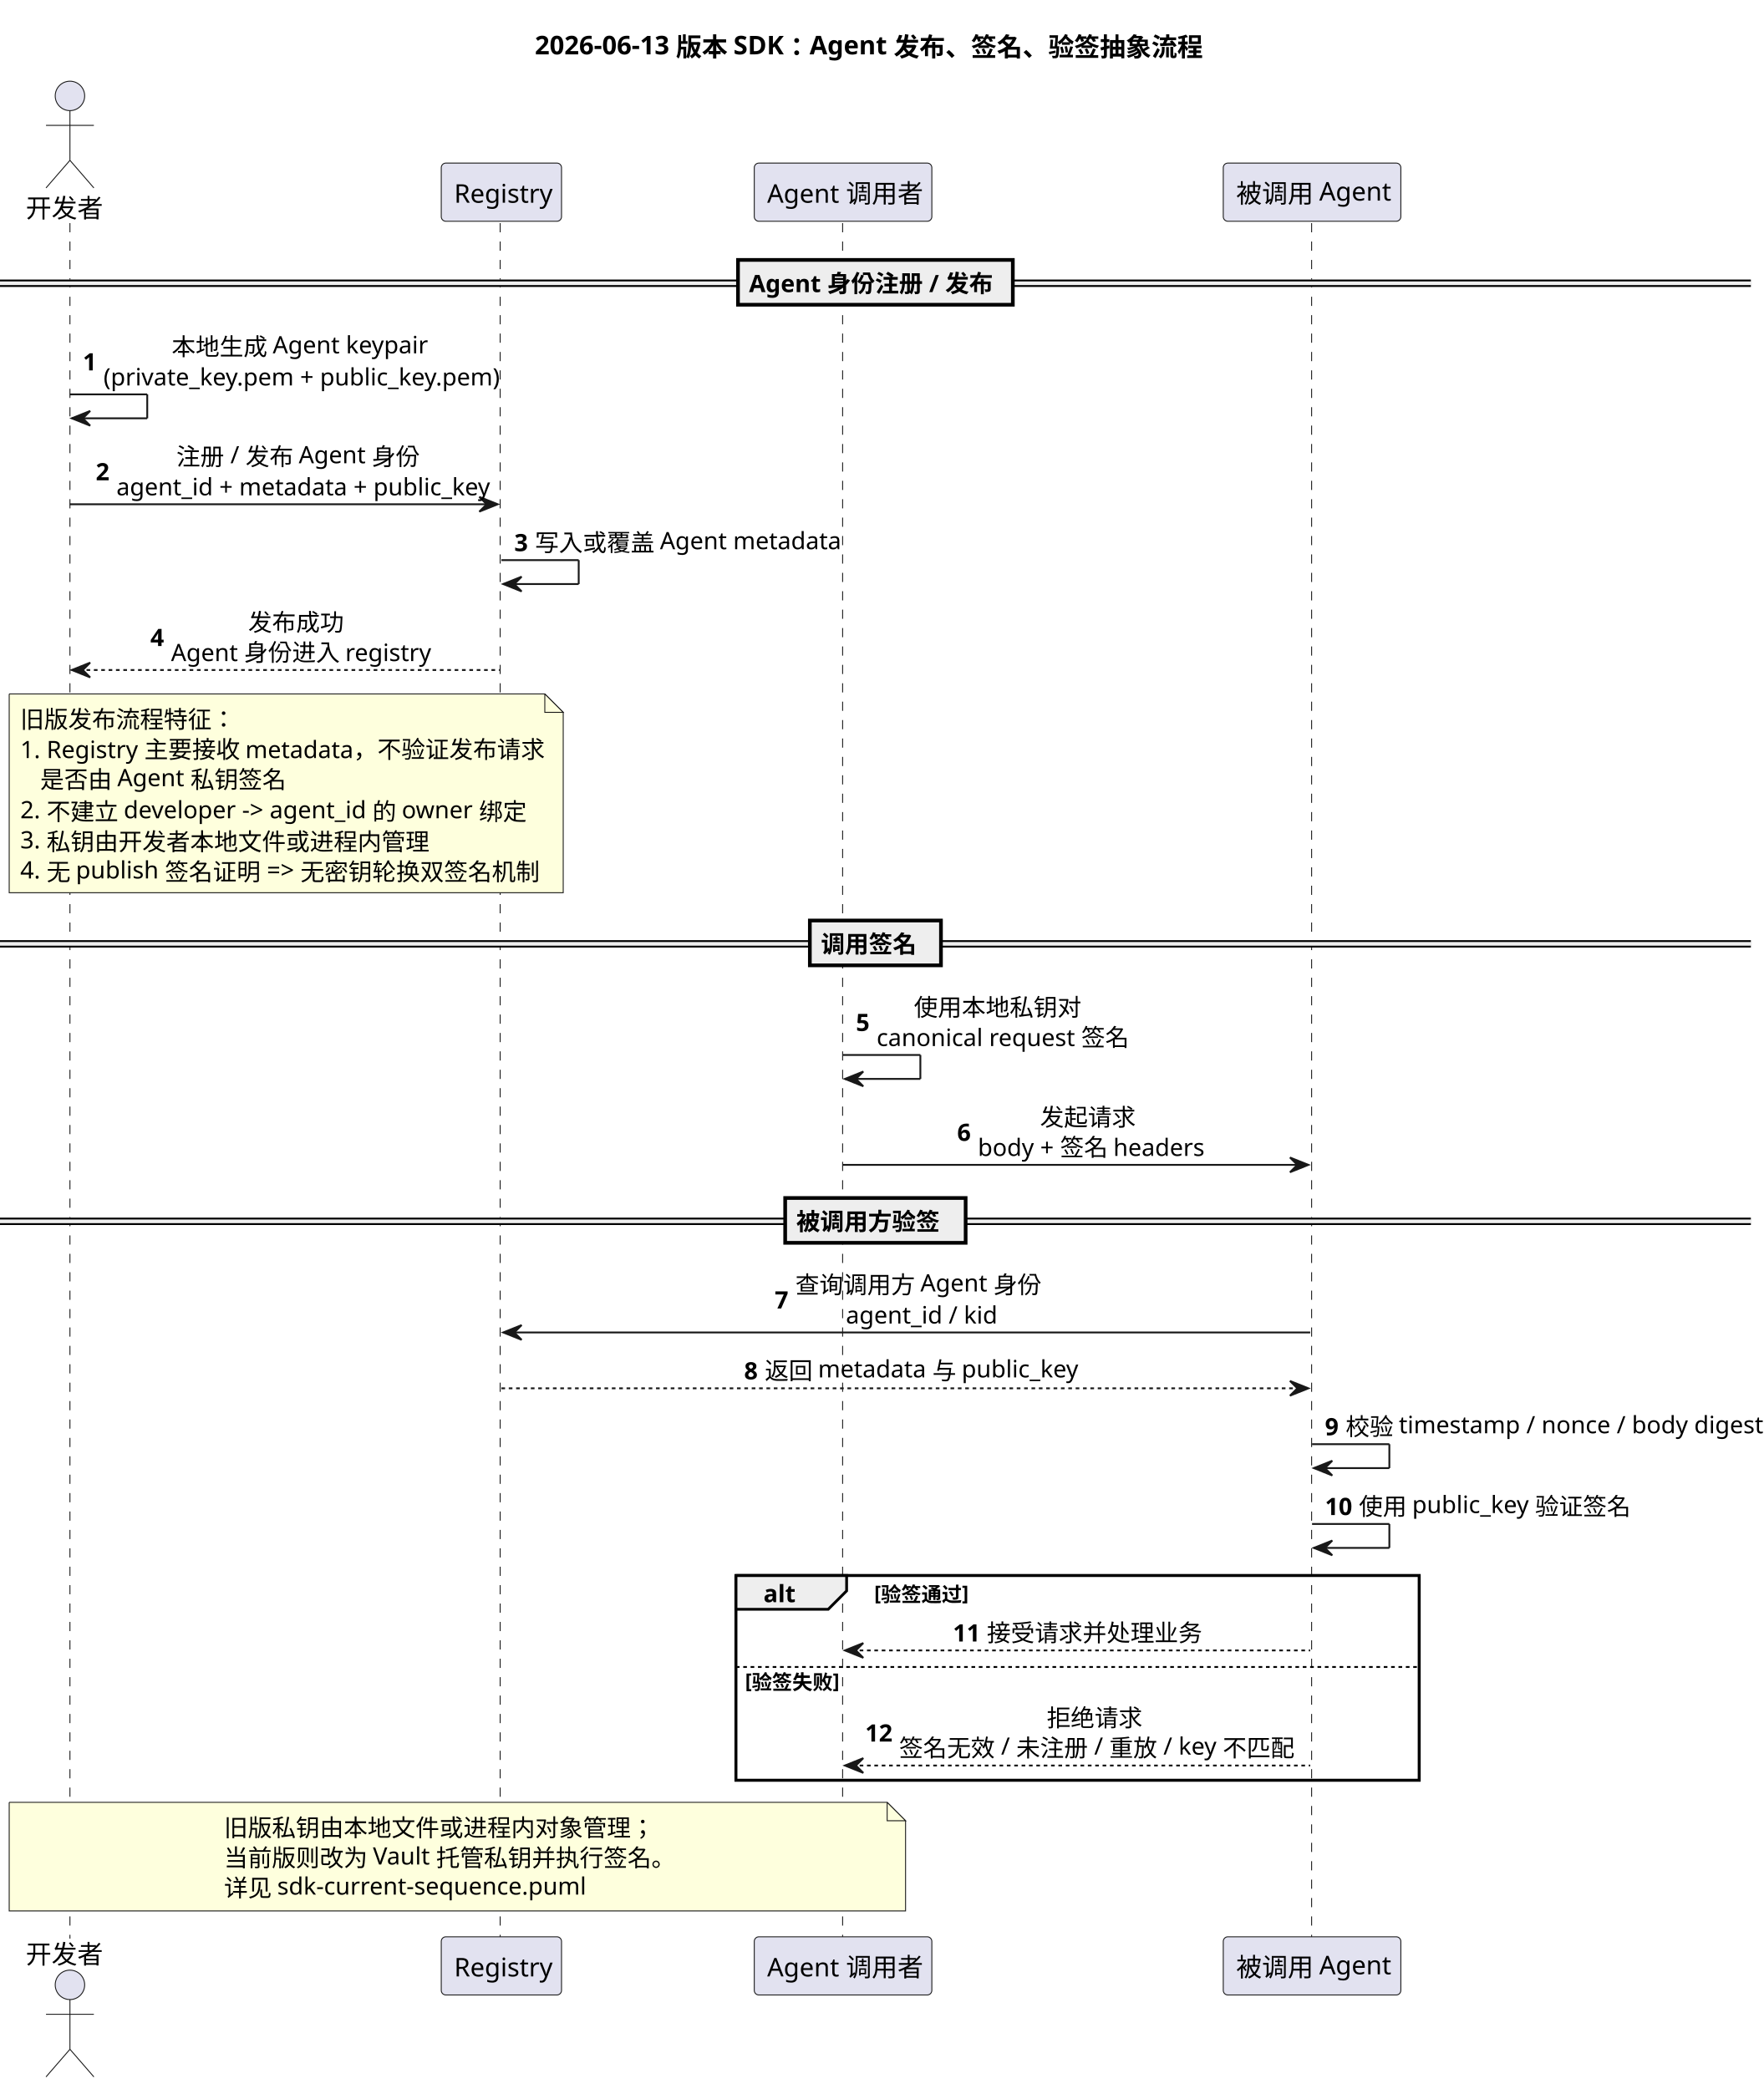
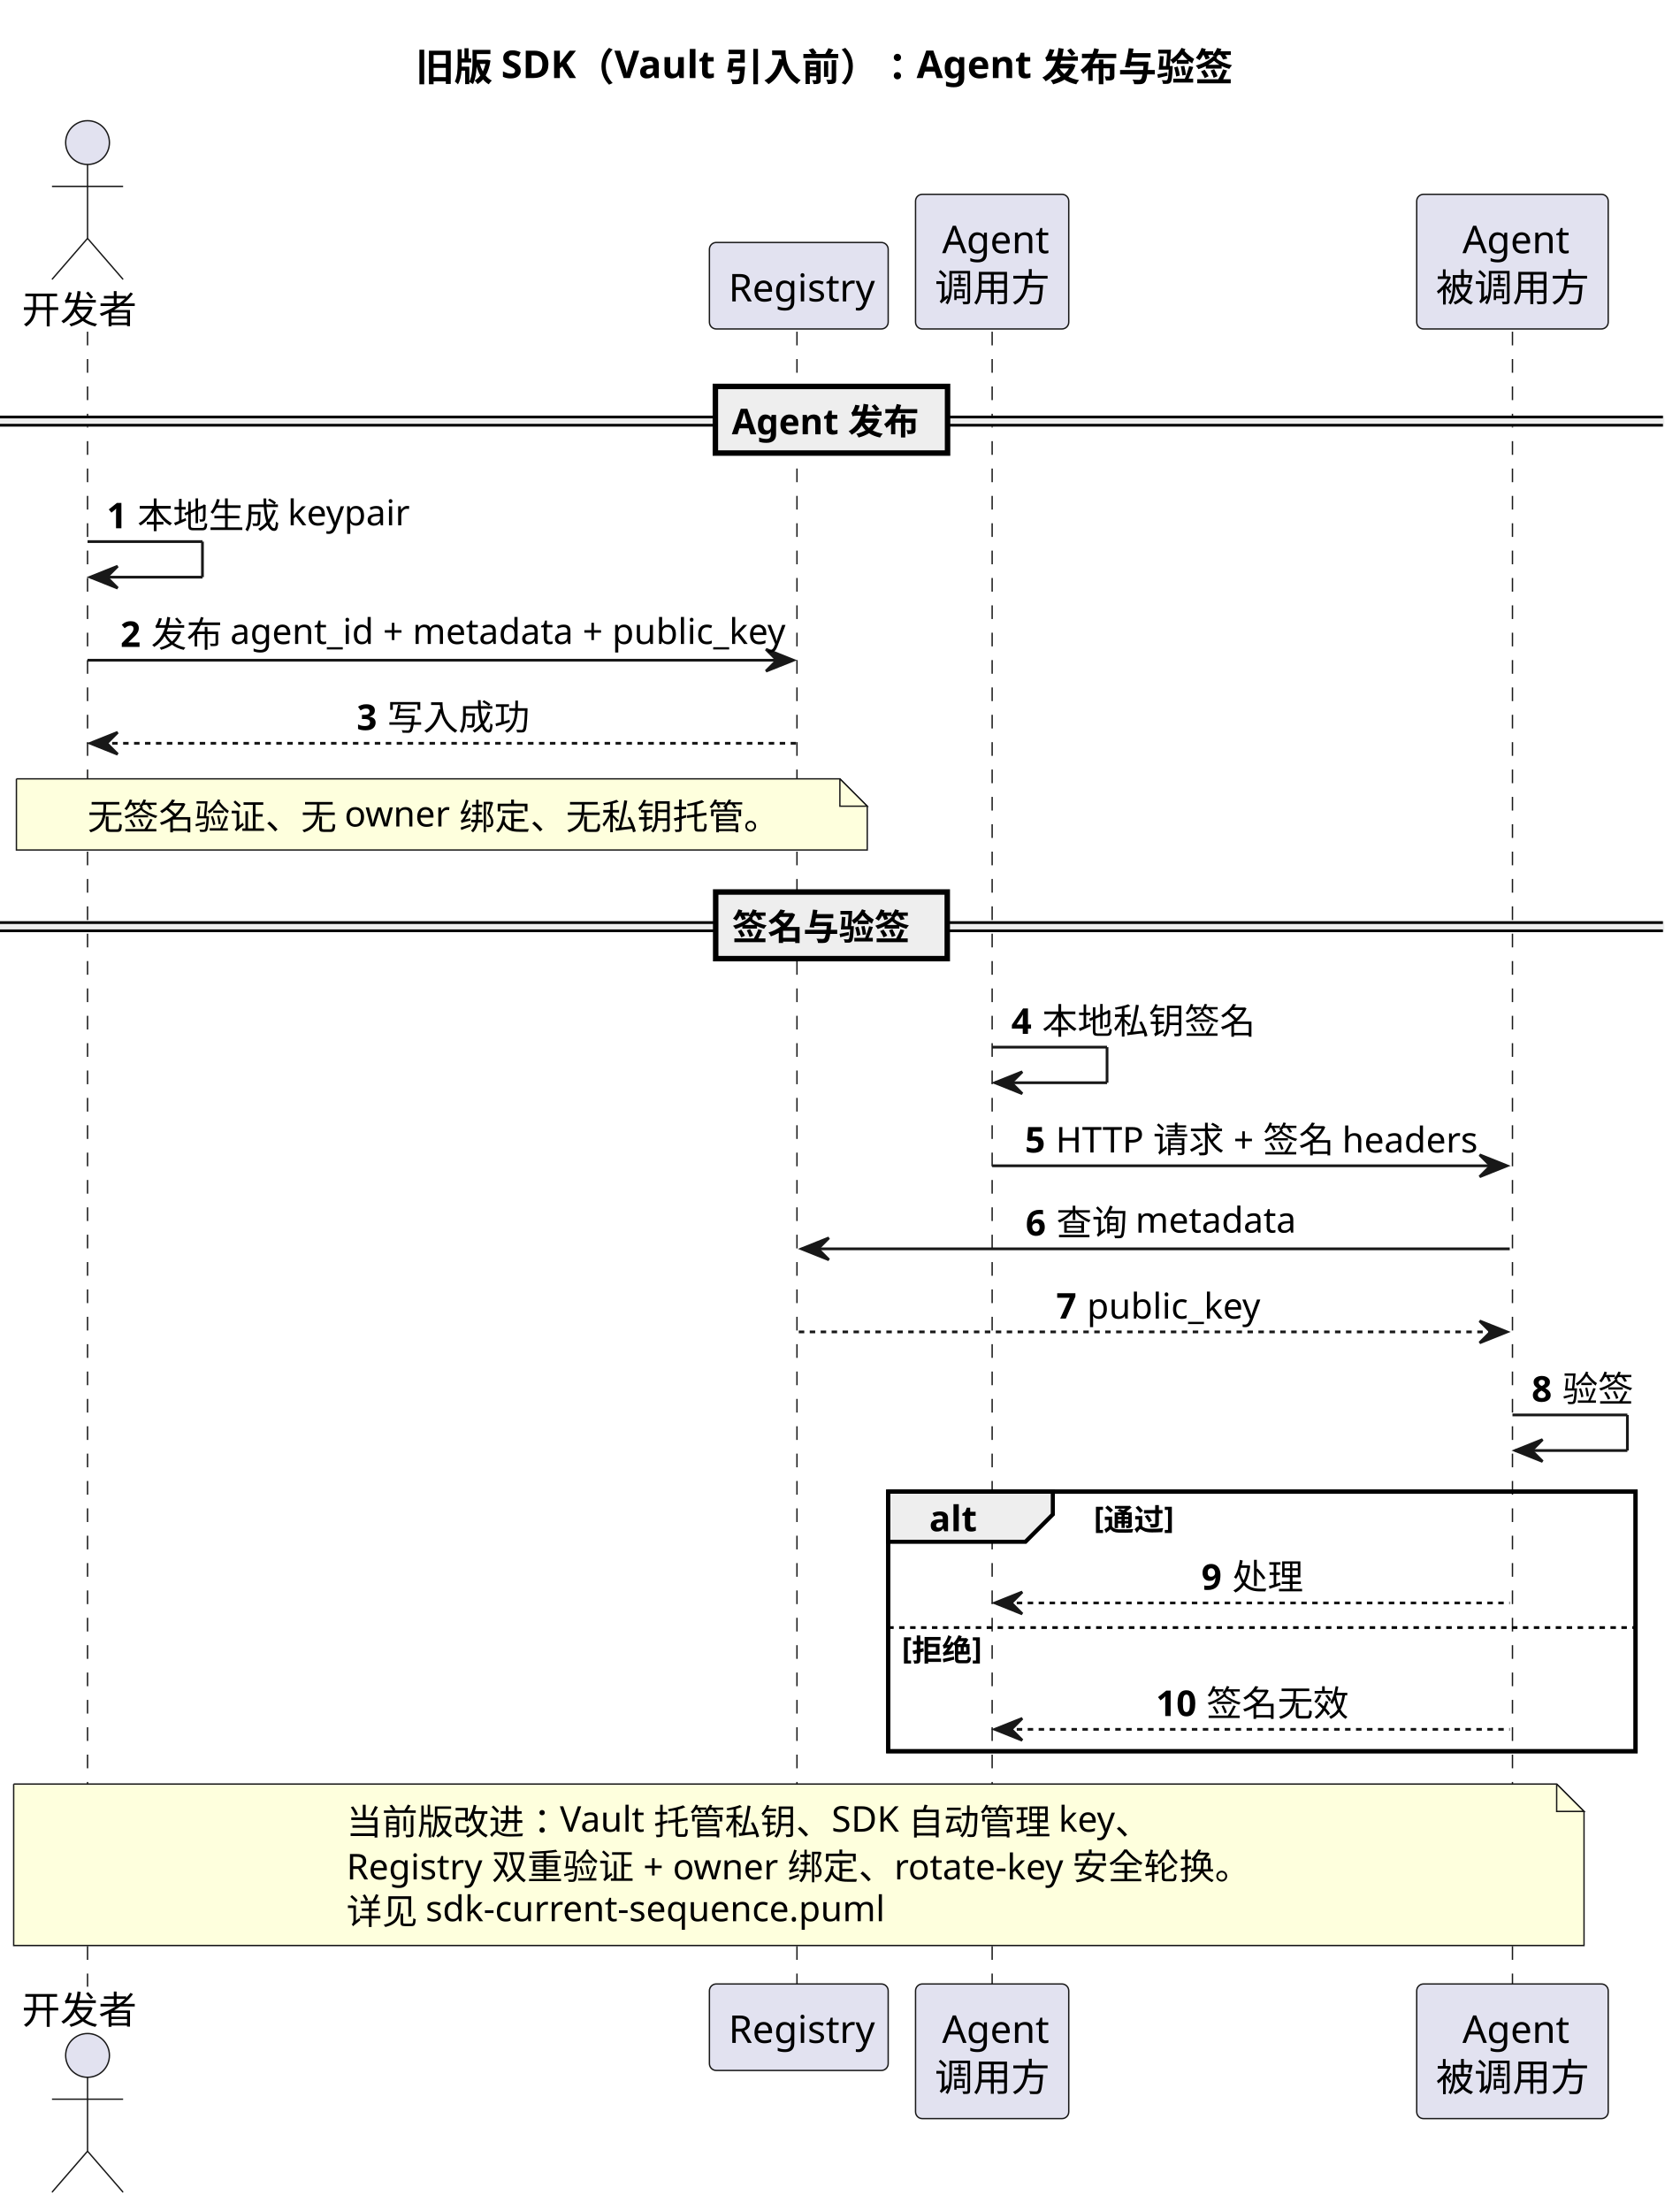
- <svg xmlns="http://www.w3.org/2000/svg" contentStyleType="text/css" data-diagram-type="SEQUENCE" height="1135px" preserveAspectRatio="none" style="width:958px;height:1135px;background:#FFFFFF;" version="1.1" viewBox="0 0 958 1135" width="958px" zoomAndPan="magnify">
+ <svg xmlns="http://www.w3.org/2000/svg" contentStyleType="text/css" data-diagram-type="SEQUENCE" height="808px" preserveAspectRatio="none" style="width:614px;height:808px;background:#FFFFFF;" version="1.1" viewBox="0 0 614 808" width="614px" zoomAndPan="magnify">
  <defs />
  <g>
-     <text fill="#000000" font-family="sans-serif" font-size="14" font-weight="bold" lengthAdjust="spacing" textLength="369.065" x="290.583" y="29.533">2026-06-13 版本 SDK：Agent 发布、签名、验签抽象流程</text>
-     <rect fill="none" height="111.242" style="stroke:#000000;stroke-width:1.5;" width="371.284" x="399.802" y="856.008" />
+     <text fill="#000000" font-family="sans-serif" font-size="14" font-weight="bold" lengthAdjust="spacing" textLength="302.805" x="152.019" y="29.533">旧版 SDK（Vault 引入前）：Agent 发布与验签</text>
+     <rect fill="none" height="94.891" style="stroke:#000000;stroke-width:1.5;" width="273.189" x="324.654" y="545.086" />
    <g>
-       <rect fill="#000000" fill-opacity="0" height="932.086" width="8" x="34" y="121.219" />
-       <line style="stroke:#181818;stroke-width:0.5;stroke-dasharray:5,5;" x1="38" x2="38" y1="121.219" y2="1053.305" />
+       <rect fill="#000000" fill-opacity="0" height="604.812" width="8" x="28" y="121.219" />
+       <line style="stroke:#181818;stroke-width:0.5;stroke-dasharray:5,5;" x1="32" x2="32" y1="121.219" y2="726.031" />
    </g>
    <g>
-       <rect fill="#000000" fill-opacity="0" height="932.086" width="8" x="268.411" y="121.219" />
-       <line style="stroke:#181818;stroke-width:0.5;stroke-dasharray:5,5;" x1="271.738" x2="271.738" y1="121.219" y2="1053.305" />
+       <rect fill="#000000" fill-opacity="0" height="604.812" width="8" x="287.981" y="121.219" />
+       <line style="stroke:#181818;stroke-width:0.5;stroke-dasharray:5,5;" x1="291.309" x2="291.309" y1="121.219" y2="726.031" />
    </g>
    <g>
-       <rect fill="#000000" fill-opacity="0" height="932.086" width="8" x="454.04" y="121.219" />
-       <line style="stroke:#181818;stroke-width:0.5;stroke-dasharray:5,5;" x1="457.802" x2="457.802" y1="121.219" y2="1053.305" />
+       <rect fill="#000000" fill-opacity="0" height="604.812" width="8" x="358.654" y="121.219" />
+       <line style="stroke:#181818;stroke-width:0.5;stroke-dasharray:5,5;" x1="362.654" x2="362.654" y1="121.219" y2="726.031" />
    </g>
    <g>
-       <rect fill="#000000" fill-opacity="0" height="932.086" width="8" x="708.848" y="121.219" />
-       <line style="stroke:#181818;stroke-width:0.5;stroke-dasharray:5,5;" x1="712.61" x2="712.61" y1="121.219" y2="1053.305" />
+       <rect fill="#000000" fill-opacity="0" height="604.812" width="8" x="548.843" y="121.219" />
+       <line style="stroke:#181818;stroke-width:0.5;stroke-dasharray:5,5;" x1="552.843" x2="552.843" y1="121.219" y2="726.031" />
    </g>
    <g class="participant participant-head" data-participant="Dev">
-       <text fill="#000000" font-family="sans-serif" font-size="14" lengthAdjust="spacing" textLength="42" x="14" y="118.143">开发者</text>
-       <ellipse cx="38" cy="52.109" fill="#E2E2F0" rx="8" ry="8" style="stroke:#181818;stroke-width:0.5;" />
-       <path d="M38,60.109 L38,87.109 M25,68.109 L51,68.109 M38,87.109 L25,102.109 M38,87.109 L51,102.109" fill="none" style="stroke:#181818;stroke-width:0.5;" />
+       <text fill="#000000" font-family="sans-serif" font-size="14" lengthAdjust="spacing" textLength="42" x="8" y="118.143">开发者</text>
+       <ellipse cx="32" cy="52.109" fill="#E2E2F0" rx="8" ry="8" style="stroke:#181818;stroke-width:0.5;" />
+       <path d="M32,60.109 L32,87.109 M19,68.109 L45,68.109 M32,87.109 L19,102.109 M32,87.109 L45,102.109" fill="none" style="stroke:#181818;stroke-width:0.5;" />
    </g>
    <g class="participant participant-tail" data-participant="Dev">
-       <text fill="#000000" font-family="sans-serif" font-size="14" lengthAdjust="spacing" textLength="42" x="14" y="1066.838">开发者</text>
-       <ellipse cx="38" cy="1078.414" fill="#E2E2F0" rx="8" ry="8" style="stroke:#181818;stroke-width:0.5;" />
-       <path d="M38,1086.414 L38,1113.414 M25,1094.414 L51,1094.414 M38,1113.414 L25,1128.414 M38,1113.414 L51,1128.414" fill="none" style="stroke:#181818;stroke-width:0.5;" />
+       <text fill="#000000" font-family="sans-serif" font-size="14" lengthAdjust="spacing" textLength="42" x="8" y="739.564">开发者</text>
+       <ellipse cx="32" cy="751.141" fill="#E2E2F0" rx="8" ry="8" style="stroke:#181818;stroke-width:0.5;" />
+       <path d="M32,759.141 L32,786.141 M19,767.141 L45,767.141 M32,786.141 L19,801.141 M32,786.141 L45,801.141" fill="none" style="stroke:#181818;stroke-width:0.5;" />
    </g>
    <g class="participant participant-head" data-participant="Registry">
-       <rect fill="#E2E2F0" height="31.609" rx="2.5" ry="2.5" style="stroke:#181818;stroke-width:0.5;" width="65.345" x="239.738" y="88.609" />
-       <text fill="#000000" font-family="sans-serif" font-size="14" lengthAdjust="spacing" textLength="51.345" x="246.738" y="110.143">Registry</text>
+       <rect fill="#E2E2F0" height="31.609" rx="2.5" ry="2.5" style="stroke:#181818;stroke-width:0.5;" width="65.345" x="259.309" y="88.609" />
+       <text fill="#000000" font-family="sans-serif" font-size="14" lengthAdjust="spacing" textLength="51.345" x="266.309" y="110.143">Registry</text>
    </g>
    <g class="participant participant-tail" data-participant="Registry">
-       <rect fill="#E2E2F0" height="31.609" rx="2.5" ry="2.5" style="stroke:#181818;stroke-width:0.5;" width="65.345" x="239.738" y="1052.305" />
-       <text fill="#000000" font-family="sans-serif" font-size="14" lengthAdjust="spacing" textLength="51.345" x="246.738" y="1073.838">Registry</text>
+       <rect fill="#E2E2F0" height="31.609" rx="2.5" ry="2.5" style="stroke:#181818;stroke-width:0.5;" width="65.345" x="259.309" y="725.031" />
+       <text fill="#000000" font-family="sans-serif" font-size="14" lengthAdjust="spacing" textLength="51.345" x="266.309" y="746.564">Registry</text>
    </g>
    <g class="participant participant-head" data-participant="Caller">
-       <rect fill="#E2E2F0" height="31.609" rx="2.5" ry="2.5" style="stroke:#181818;stroke-width:0.5;" width="96.476" x="409.802" y="88.609" />
-       <text fill="#000000" font-family="sans-serif" font-size="14" lengthAdjust="spacing" textLength="82.476" x="416.802" y="110.143">Agent 调用者</text>
+       <rect fill="#E2E2F0" height="49.219" rx="2.5" ry="2.5" style="stroke:#181818;stroke-width:0.5;" width="56" x="334.654" y="71" />
+       <text fill="#000000" font-family="sans-serif" font-size="14" lengthAdjust="spacing" textLength="36.586" x="344.361" y="92.533">Agent</text>
+       <text fill="#000000" font-family="sans-serif" font-size="14" lengthAdjust="spacing" textLength="42" x="341.654" y="110.143">调用方</text>
    </g>
    <g class="participant participant-tail" data-participant="Caller">
-       <rect fill="#E2E2F0" height="31.609" rx="2.5" ry="2.5" style="stroke:#181818;stroke-width:0.5;" width="96.476" x="409.802" y="1052.305" />
-       <text fill="#000000" font-family="sans-serif" font-size="14" lengthAdjust="spacing" textLength="82.476" x="416.802" y="1073.838">Agent 调用者</text>
+       <rect fill="#E2E2F0" height="49.219" rx="2.5" ry="2.5" style="stroke:#181818;stroke-width:0.5;" width="56" x="334.654" y="725.031" />
+       <text fill="#000000" font-family="sans-serif" font-size="14" lengthAdjust="spacing" textLength="36.586" x="344.361" y="746.564">Agent</text>
+       <text fill="#000000" font-family="sans-serif" font-size="14" lengthAdjust="spacing" textLength="42" x="341.654" y="764.174">调用方</text>
    </g>
    <g class="participant participant-head" data-participant="Callee">
-       <rect fill="#E2E2F0" height="31.609" rx="2.5" ry="2.5" style="stroke:#181818;stroke-width:0.5;" width="96.476" x="664.61" y="88.609" />
-       <text fill="#000000" font-family="sans-serif" font-size="14" lengthAdjust="spacing" textLength="82.476" x="671.61" y="110.143">被调用 Agent</text>
+       <rect fill="#E2E2F0" height="49.219" rx="2.5" ry="2.5" style="stroke:#181818;stroke-width:0.5;" width="70" x="517.843" y="71" />
+       <text fill="#000000" font-family="sans-serif" font-size="14" lengthAdjust="spacing" textLength="36.586" x="534.55" y="92.533">Agent</text>
+       <text fill="#000000" font-family="sans-serif" font-size="14" lengthAdjust="spacing" textLength="56" x="524.843" y="110.143">被调用方</text>
    </g>
    <g class="participant participant-tail" data-participant="Callee">
-       <rect fill="#E2E2F0" height="31.609" rx="2.5" ry="2.5" style="stroke:#181818;stroke-width:0.5;" width="96.476" x="664.61" y="1052.305" />
-       <text fill="#000000" font-family="sans-serif" font-size="14" lengthAdjust="spacing" textLength="82.476" x="671.61" y="1073.838">被调用 Agent</text>
+       <rect fill="#E2E2F0" height="49.219" rx="2.5" ry="2.5" style="stroke:#181818;stroke-width:0.5;" width="70" x="517.843" y="725.031" />
+       <text fill="#000000" font-family="sans-serif" font-size="14" lengthAdjust="spacing" textLength="36.586" x="534.55" y="746.564">Agent</text>
+       <text fill="#000000" font-family="sans-serif" font-size="14" lengthAdjust="spacing" textLength="56" x="524.843" y="764.174">被调用方</text>
    </g>
-     <rect fill="#EEEEEE" height="3" style="stroke:#EEEEEE;stroke-width:1;" width="951.232" x="0" y="152.394" />
-     <line style="stroke:#000000;stroke-width:1;" x1="0" x2="951.232" y1="152.394" y2="152.394" />
-     <line style="stroke:#000000;stroke-width:1;" x1="0" x2="951.232" y1="155.394" y2="155.394" />
-     <rect fill="#EEEEEE" height="24.352" style="stroke:#000000;stroke-width:2;" width="149.326" x="400.953" y="141.219" />
-     <text fill="#000000" font-family="sans-serif" font-size="13" font-weight="bold" lengthAdjust="spacing" textLength="131.714" x="406.953" y="158.714">Agent 身份注册 / 发布</text>
+     <rect fill="#EEEEEE" height="3" style="stroke:#EEEEEE;stroke-width:1;" width="607.843" x="0" y="152.394" />
+     <line style="stroke:#000000;stroke-width:1;" x1="0" x2="607.843" y1="152.394" y2="152.394" />
+     <line style="stroke:#000000;stroke-width:1;" x1="0" x2="607.843" y1="155.394" y2="155.394" />
+     <rect fill="#EEEEEE" height="24.352" style="stroke:#000000;stroke-width:2;" width="84.865" x="261.489" y="141.219" />
+     <text fill="#000000" font-family="sans-serif" font-size="13" font-weight="bold" lengthAdjust="spacing" textLength="67.253" x="267.489" y="158.714">Agent 发布</text>
    <g class="message" data-participant-1="Dev" data-participant-2="Dev">
-       <line style="stroke:#181818;stroke-width:1;" x1="38" x2="80" y1="214.273" y2="214.273" />
-       <line style="stroke:#181818;stroke-width:1;" x1="80" x2="80" y1="214.273" y2="227.273" />
-       <line style="stroke:#181818;stroke-width:1;" x1="39" x2="80" y1="227.273" y2="227.273" />
-       <polygon fill="#181818" points="49,223.273,39,227.273,49,231.273,45,227.273" style="stroke:#181818;stroke-width:1;" />
-       <text fill="#000000" font-family="sans-serif" font-size="13" font-weight="bold" lengthAdjust="spacing" textLength="7.23" x="45" y="201.241">1</text>
-       <text fill="#000000" font-family="sans-serif" font-size="13" lengthAdjust="spacing" textLength="135.103" x="93.269" y="193.065">本地生成 Agent keypair</text>
-       <text fill="#000000" font-family="sans-serif" font-size="13" lengthAdjust="spacing" textLength="209.181" x="56.23" y="209.417">(private_key.pem + public_key.pem)</text>
+       <line style="stroke:#181818;stroke-width:1;" x1="32" x2="74" y1="197.922" y2="197.922" />
+       <line style="stroke:#181818;stroke-width:1;" x1="74" x2="74" y1="197.922" y2="210.922" />
+       <line style="stroke:#181818;stroke-width:1;" x1="33" x2="74" y1="210.922" y2="210.922" />
+       <polygon fill="#181818" points="43,206.922,33,210.922,43,214.922,39,210.922" style="stroke:#181818;stroke-width:1;" />
+       <text fill="#000000" font-family="sans-serif" font-size="13" font-weight="bold" lengthAdjust="spacing" textLength="7.23" x="39" y="193.065">1</text>
+       <text fill="#000000" font-family="sans-serif" font-size="13" lengthAdjust="spacing" textLength="97.519" x="50.23" y="193.065">本地生成 keypair</text>
    </g>
    <g class="message" data-participant-1="Dev" data-participant-2="Registry">
-       <polygon fill="#181818" points="260.411,269.977,270.411,273.977,260.411,277.977,264.411,273.977" style="stroke:#181818;stroke-width:1;" />
-       <line style="stroke:#181818;stroke-width:1;" x1="38" x2="266.411" y1="273.977" y2="273.977" />
-       <text fill="#000000" font-family="sans-serif" font-size="13" font-weight="bold" lengthAdjust="spacing" textLength="7.23" x="52.02" y="260.944">2</text>
-       <text fill="#000000" font-family="sans-serif" font-size="13" lengthAdjust="spacing" textLength="130.032" x="95.804" y="252.769">注册 / 发布 Agent 身份</text>
-       <text fill="#000000" font-family="sans-serif" font-size="13" lengthAdjust="spacing" textLength="195.14" x="63.251" y="269.12">agent_id + metadata + public_key</text>
-     </g>
-     <g class="message" data-participant-1="Registry" data-participant-2="Registry">
-       <line style="stroke:#181818;stroke-width:1;" x1="272.411" x2="314.411" y1="304.328" y2="304.328" />
-       <line style="stroke:#181818;stroke-width:1;" x1="314.411" x2="314.411" y1="304.328" y2="317.328" />
-       <line style="stroke:#181818;stroke-width:1;" x1="273.411" x2="314.411" y1="317.328" y2="317.328" />
-       <polygon fill="#181818" points="283.411,313.328,273.411,317.328,283.411,321.328,279.411,317.328" style="stroke:#181818;stroke-width:1;" />
-       <text fill="#000000" font-family="sans-serif" font-size="13" font-weight="bold" lengthAdjust="spacing" textLength="7.23" x="279.411" y="299.472">3</text>
-       <text fill="#000000" font-family="sans-serif" font-size="13" lengthAdjust="spacing" textLength="160.399" x="290.641" y="299.472">写入或覆盖 Agent metadata</text>
+       <polygon fill="#181818" points="279.981,237.273,289.981,241.273,279.981,245.273,283.981,241.273" style="stroke:#181818;stroke-width:1;" />
+       <line style="stroke:#181818;stroke-width:1;" x1="32" x2="285.981" y1="241.273" y2="241.273" />
+       <text fill="#000000" font-family="sans-serif" font-size="13" font-weight="bold" lengthAdjust="spacing" textLength="7.23" x="44" y="236.417">2</text>
+       <text fill="#000000" font-family="sans-serif" font-size="13" lengthAdjust="spacing" textLength="224.751" x="55.23" y="236.417">发布 agent_id + metadata + public_key</text>
    </g>
    <g class="message" data-participant-1="Registry" data-participant-2="Dev">
-       <polygon fill="#181818" points="49,360.031,39,364.031,49,368.031,45,364.031" style="stroke:#181818;stroke-width:1;" />
-       <line style="stroke:#181818;stroke-width:1;stroke-dasharray:2,2;" x1="43" x2="271.411" y1="364.031" y2="364.031" />
-       <text fill="#000000" font-family="sans-serif" font-size="13" font-weight="bold" lengthAdjust="spacing" textLength="7.23" x="81.683" y="350.999">4</text>
-       <text fill="#000000" font-family="sans-serif" font-size="13" lengthAdjust="spacing" textLength="52" x="134.82" y="342.823">发布成功</text>
-       <text fill="#000000" font-family="sans-serif" font-size="13" lengthAdjust="spacing" textLength="135.815" x="92.913" y="359.175">Agent 身份进入 registry</text>
+       <polygon fill="#181818" points="43,267.625,33,271.625,43,275.625,39,271.625" style="stroke:#181818;stroke-width:1;" />
+       <line style="stroke:#181818;stroke-width:1;stroke-dasharray:2,2;" x1="37" x2="290.981" y1="271.625" y2="271.625" />
+       <text fill="#000000" font-family="sans-serif" font-size="13" font-weight="bold" lengthAdjust="spacing" textLength="7.23" x="130.376" y="266.769">3</text>
+       <text fill="#000000" font-family="sans-serif" font-size="13" lengthAdjust="spacing" textLength="52" x="141.606" y="266.769">写入成功</text>
    </g>
-     <path d="M5,377.031 L5,485.031 L306,485.031 L306,387.031 L296,377.031 L5,377.031" fill="#FEFFDD" style="stroke:#181818;stroke-width:0.5;" />
-     <path d="M296,377.031 L296,387.031 L306,387.031 L296,377.031" fill="#FEFFDD" style="stroke:#181818;stroke-width:0.5;" />
-     <text fill="#000000" font-family="sans-serif" font-size="13" lengthAdjust="spacing" textLength="117" x="11" y="395.526">旧版发布流程特征：</text>
-     <text fill="#000000" font-family="sans-serif" font-size="13" lengthAdjust="spacing" textLength="279.557" x="11" y="411.878">1. Registry 主要接收 metadata，不验证发布请求</text>
-     <text fill="#000000" font-family="sans-serif" font-size="13" lengthAdjust="spacing" textLength="132.196" x="21.835" y="428.229">是否由 Agent 私钥签名</text>
-     <text fill="#000000" font-family="sans-serif" font-size="13" lengthAdjust="spacing" textLength="268.43" x="11" y="444.581">2. 不建立 developer -&gt; agent_id 的 owner 绑定</text>
-     <text fill="#000000" font-family="sans-serif" font-size="13" lengthAdjust="spacing" textLength="222.454" x="11" y="460.933">3. 私钥由开发者本地文件或进程内管理</text>
-     <text fill="#000000" font-family="sans-serif" font-size="13" lengthAdjust="spacing" textLength="280.281" x="11" y="477.284">4. 无 publish 签名证明 =&gt; 无密钥轮换双签名机制</text>
-     <rect fill="#EEEEEE" height="3" style="stroke:#EEEEEE;stroke-width:1;" width="951.232" x="0" y="511.316" />
-     <line style="stroke:#000000;stroke-width:1;" x1="0" x2="951.232" y1="511.316" y2="511.316" />
-     <line style="stroke:#000000;stroke-width:1;" x1="0" x2="951.232" y1="514.316" y2="514.316" />
-     <rect fill="#EEEEEE" height="24.352" style="stroke:#000000;stroke-width:2;" width="71.237" x="439.998" y="500.141" />
-     <text fill="#000000" font-family="sans-serif" font-size="13" font-weight="bold" lengthAdjust="spacing" textLength="53.625" x="445.998" y="517.636">调用签名</text>
+     <path d="M6,284.625 L6,310.625 L317,310.625 L317,294.625 L307,284.625 L6,284.625" fill="#FEFFDD" style="stroke:#181818;stroke-width:0.5;" />
+     <path d="M307,284.625 L307,294.625 L317,294.625 L307,284.625" fill="#FEFFDD" style="stroke:#181818;stroke-width:0.5;" />
+     <text fill="#000000" font-family="sans-serif" font-size="13" lengthAdjust="spacing" textLength="250.631" x="32.011" y="303.12">无签名验证、无 owner 绑定、无私钥托管。</text>
+     <rect fill="#EEEEEE" height="3" style="stroke:#EEEEEE;stroke-width:1;" width="607.843" x="0" y="337.152" />
+     <line style="stroke:#000000;stroke-width:1;" x1="0" x2="607.843" y1="337.152" y2="337.152" />
+     <line style="stroke:#000000;stroke-width:1;" x1="0" x2="607.843" y1="340.152" y2="340.152" />
+     <rect fill="#EEEEEE" height="24.352" style="stroke:#000000;stroke-width:2;" width="84.643" x="261.6" y="325.977" />
+     <text fill="#000000" font-family="sans-serif" font-size="13" font-weight="bold" lengthAdjust="spacing" textLength="67.031" x="267.6" y="343.472">签名与验签</text>
    <g class="message" data-participant-1="Caller" data-participant-2="Caller">
-       <line style="stroke:#181818;stroke-width:1;" x1="458.04" x2="500.04" y1="573.195" y2="573.195" />
-       <line style="stroke:#181818;stroke-width:1;" x1="500.04" x2="500.04" y1="573.195" y2="586.195" />
-       <line style="stroke:#181818;stroke-width:1;" x1="459.04" x2="500.04" y1="586.195" y2="586.195" />
-       <polygon fill="#181818" points="469.04,582.195,459.04,586.195,469.04,590.195,465.04,586.195" style="stroke:#181818;stroke-width:1;" />
-       <text fill="#000000" font-family="sans-serif" font-size="13" font-weight="bold" lengthAdjust="spacing" textLength="7.23" x="465.04" y="560.163">5</text>
-       <text fill="#000000" font-family="sans-serif" font-size="13" lengthAdjust="spacing" textLength="91" x="496.525" y="551.987">使用本地私钥对</text>
-       <text fill="#000000" font-family="sans-serif" font-size="13" lengthAdjust="spacing" textLength="131.511" x="476.269" y="568.339">canonical request 签名</text>
+       <line style="stroke:#181818;stroke-width:1;" x1="362.654" x2="404.654" y1="382.68" y2="382.68" />
+       <line style="stroke:#181818;stroke-width:1;" x1="404.654" x2="404.654" y1="382.68" y2="395.68" />
+       <line style="stroke:#181818;stroke-width:1;" x1="363.654" x2="404.654" y1="395.68" y2="395.68" />
+       <polygon fill="#181818" points="373.654,391.68,363.654,395.68,373.654,399.68,369.654,395.68" style="stroke:#181818;stroke-width:1;" />
+       <text fill="#000000" font-family="sans-serif" font-size="13" font-weight="bold" lengthAdjust="spacing" textLength="7.23" x="369.654" y="377.823">4</text>
+       <text fill="#000000" font-family="sans-serif" font-size="13" lengthAdjust="spacing" textLength="78" x="380.884" y="377.823">本地私钥签名</text>
    </g>
    <g class="message" data-participant-1="Caller" data-participant-2="Callee">
-       <polygon fill="#181818" points="700.848,628.898,710.848,632.898,700.848,636.898,704.848,632.898" style="stroke:#181818;stroke-width:1;" />
-       <line style="stroke:#181818;stroke-width:1;" x1="458.04" x2="706.848" y1="632.898" y2="632.898" />
-       <text fill="#000000" font-family="sans-serif" font-size="13" font-weight="bold" lengthAdjust="spacing" textLength="7.23" x="520.03" y="619.866">6</text>
-       <text fill="#000000" font-family="sans-serif" font-size="13" lengthAdjust="spacing" textLength="52" x="565.059" y="611.69">发起请求</text>
-       <text fill="#000000" font-family="sans-serif" font-size="13" lengthAdjust="spacing" textLength="119.596" x="531.26" y="628.042">body + 签名 headers</text>
+       <polygon fill="#181818" points="540.843,422.031,550.843,426.031,540.843,430.031,544.843,426.031" style="stroke:#181818;stroke-width:1;" />
+       <line style="stroke:#181818;stroke-width:1;" x1="362.654" x2="546.843" y1="426.031" y2="426.031" />
+       <text fill="#000000" font-family="sans-serif" font-size="13" font-weight="bold" lengthAdjust="spacing" textLength="7.23" x="374.654" y="421.175">5</text>
+       <text fill="#000000" font-family="sans-serif" font-size="13" lengthAdjust="spacing" textLength="154.959" x="385.884" y="421.175">HTTP 请求 + 签名 headers</text>
    </g>
-     <rect fill="#EEEEEE" height="3" style="stroke:#EEEEEE;stroke-width:1;" width="951.232" x="0" y="662.074" />
-     <line style="stroke:#000000;stroke-width:1;" x1="0" x2="951.232" y1="662.074" y2="662.074" />
-     <line style="stroke:#000000;stroke-width:1;" x1="0" x2="951.232" y1="665.074" y2="665.074" />
-     <rect fill="#EEEEEE" height="24.352" style="stroke:#000000;stroke-width:2;" width="98.049" x="426.591" y="650.898" />
-     <text fill="#000000" font-family="sans-serif" font-size="13" font-weight="bold" lengthAdjust="spacing" textLength="80.438" x="432.591" y="668.394">被调用方验签</text>
    <g class="message" data-participant-1="Callee" data-participant-2="Registry">
-       <polygon fill="#181818" points="283.411,719.953,273.411,723.953,283.411,727.953,279.411,723.953" style="stroke:#181818;stroke-width:1;" />
-       <line style="stroke:#181818;stroke-width:1;" x1="277.411" x2="711.848" y1="723.953" y2="723.953" />
-       <text fill="#000000" font-family="sans-serif" font-size="13" font-weight="bold" lengthAdjust="spacing" textLength="7.23" x="420.916" y="710.921">7</text>
-       <text fill="#000000" font-family="sans-serif" font-size="13" lengthAdjust="spacing" textLength="132.196" x="432.146" y="702.745">查询调用方 Agent 身份</text>
-       <text fill="#000000" font-family="sans-serif" font-size="13" lengthAdjust="spacing" textLength="77.334" x="459.577" y="719.097">agent_id / kid</text>
+       <polygon fill="#181818" points="302.981,452.383,292.981,456.383,302.981,460.383,298.981,456.383" style="stroke:#181818;stroke-width:1;" />
+       <line style="stroke:#181818;stroke-width:1;" x1="296.981" x2="551.843" y1="456.383" y2="456.383" />
+       <text fill="#000000" font-family="sans-serif" font-size="13" font-weight="bold" lengthAdjust="spacing" textLength="7.23" x="374.89" y="451.526">6</text>
+       <text fill="#000000" font-family="sans-serif" font-size="13" lengthAdjust="spacing" textLength="83.814" x="386.12" y="451.526">查询 metadata</text>
    </g>
    <g class="message" data-participant-1="Registry" data-participant-2="Callee">
-       <polygon fill="#181818" points="700.848,750.305,710.848,754.305,700.848,758.305,704.848,754.305" style="stroke:#181818;stroke-width:1;" />
-       <line style="stroke:#181818;stroke-width:1;stroke-dasharray:2,2;" x1="272.411" x2="706.848" y1="754.305" y2="754.305" />
-       <text fill="#000000" font-family="sans-serif" font-size="13" font-weight="bold" lengthAdjust="spacing" textLength="7.23" x="404.282" y="749.448">8</text>
-       <text fill="#000000" font-family="sans-serif" font-size="13" lengthAdjust="spacing" textLength="165.464" x="415.512" y="749.448">返回 metadata 与 public_key</text>
+       <polygon fill="#181818" points="540.843,482.734,550.843,486.734,540.843,490.734,544.843,486.734" style="stroke:#181818;stroke-width:1;" />
+       <line style="stroke:#181818;stroke-width:1;stroke-dasharray:2,2;" x1="291.981" x2="546.843" y1="486.734" y2="486.734" />
+       <text fill="#000000" font-family="sans-serif" font-size="13" font-weight="bold" lengthAdjust="spacing" textLength="7.23" x="386.084" y="481.878">7</text>
+       <text fill="#000000" font-family="sans-serif" font-size="13" lengthAdjust="spacing" textLength="61.426" x="397.314" y="481.878">public_key</text>
    </g>
    <g class="message" data-participant-1="Callee" data-participant-2="Callee">
-       <line style="stroke:#181818;stroke-width:1;" x1="712.848" x2="754.848" y1="784.656" y2="784.656" />
-       <line style="stroke:#181818;stroke-width:1;" x1="754.848" x2="754.848" y1="784.656" y2="797.656" />
-       <line style="stroke:#181818;stroke-width:1;" x1="713.848" x2="754.848" y1="797.656" y2="797.656" />
-       <polygon fill="#181818" points="723.848,793.656,713.848,797.656,723.848,801.656,719.848,797.656" style="stroke:#181818;stroke-width:1;" />
-       <text fill="#000000" font-family="sans-serif" font-size="13" font-weight="bold" lengthAdjust="spacing" textLength="7.23" x="719.848" y="779.8">9</text>
-       <text fill="#000000" font-family="sans-serif" font-size="13" lengthAdjust="spacing" textLength="213.154" x="731.078" y="779.8">校验 timestamp / nonce / body digest</text>
+       <line style="stroke:#181818;stroke-width:1;" x1="552.843" x2="594.843" y1="517.086" y2="517.086" />
+       <line style="stroke:#181818;stroke-width:1;" x1="594.843" x2="594.843" y1="517.086" y2="530.086" />
+       <line style="stroke:#181818;stroke-width:1;" x1="553.843" x2="594.843" y1="530.086" y2="530.086" />
+       <polygon fill="#181818" points="563.843,526.086,553.843,530.086,563.843,534.086,559.843,530.086" style="stroke:#181818;stroke-width:1;" />
+       <text fill="#000000" font-family="sans-serif" font-size="13" font-weight="bold" lengthAdjust="spacing" textLength="7.23" x="559.843" y="512.23">8</text>
+       <text fill="#000000" font-family="sans-serif" font-size="13" lengthAdjust="spacing" textLength="26" x="571.073" y="512.23">验签</text>
    </g>
-     <g class="message" data-participant-1="Callee" data-participant-2="Callee">
-       <line style="stroke:#181818;stroke-width:1;" x1="712.848" x2="754.848" y1="828.008" y2="828.008" />
-       <line style="stroke:#181818;stroke-width:1;" x1="754.848" x2="754.848" y1="828.008" y2="841.008" />
-       <line style="stroke:#181818;stroke-width:1;" x1="713.848" x2="754.848" y1="841.008" y2="841.008" />
-       <polygon fill="#181818" points="723.848,837.008,713.848,841.008,723.848,845.008,719.848,841.008" style="stroke:#181818;stroke-width:1;" />
-       <text fill="#000000" font-family="sans-serif" font-size="13" font-weight="bold" lengthAdjust="spacing" textLength="14.46" x="719.848" y="823.151">10</text>
-       <text fill="#000000" font-family="sans-serif" font-size="13" lengthAdjust="spacing" textLength="146.65" x="738.308" y="823.151">使用 public_key 验证签名</text>
+     <path d="M324.654,545.086 L384.825,545.086 L384.825,553.438 L374.825,563.438 L324.654,563.438 L324.654,545.086" fill="#EEEEEE" style="stroke:#000000;stroke-width:1.5;" />
+     <rect fill="none" height="94.891" style="stroke:#000000;stroke-width:1.5;" width="273.189" x="324.654" y="545.086" />
+     <text fill="#000000" font-family="sans-serif" font-size="13" font-weight="bold" lengthAdjust="spacing" textLength="15.171" x="339.654" y="559.581">alt</text>
+     <text fill="#000000" font-family="sans-serif" font-size="11" font-weight="bold" lengthAdjust="spacing" textLength="30.014" x="399.825" y="558.505">[通过]</text>
+     <g class="message" data-participant-1="Callee" data-participant-2="Caller">
+       <polygon fill="#181818" points="373.654,581.789,363.654,585.789,373.654,589.789,369.654,585.789" style="stroke:#181818;stroke-width:1;" />
+       <line style="stroke:#181818;stroke-width:1;stroke-dasharray:2,2;" x1="367.654" x2="551.843" y1="585.789" y2="585.789" />
+       <text fill="#000000" font-family="sans-serif" font-size="13" font-weight="bold" lengthAdjust="spacing" textLength="7.23" x="439.133" y="580.933">9</text>
+       <text fill="#000000" font-family="sans-serif" font-size="13" lengthAdjust="spacing" textLength="26" x="450.363" y="580.933">处理</text>
    </g>
-     <path d="M399.802,856.008 L459.973,856.008 L459.973,864.359 L449.973,874.359 L399.802,874.359 L399.802,856.008" fill="#EEEEEE" style="stroke:#000000;stroke-width:1.5;" />
-     <rect fill="none" height="111.242" style="stroke:#000000;stroke-width:1.5;" width="371.284" x="399.802" y="856.008" />
-     <text fill="#000000" font-family="sans-serif" font-size="13" font-weight="bold" lengthAdjust="spacing" textLength="15.171" x="414.802" y="870.503">alt</text>
-     <text fill="#000000" font-family="sans-serif" font-size="11" font-weight="bold" lengthAdjust="spacing" textLength="52.701" x="474.973" y="869.427">[验签通过]</text>
+     <line style="stroke:#000000;stroke-width:1;stroke-dasharray:2,2;" x1="324.654" x2="597.843" y1="594.789" y2="594.789" />
+     <text fill="#000000" font-family="sans-serif" font-size="11" font-weight="bold" lengthAdjust="spacing" textLength="30.014" x="329.654" y="606.208">[拒绝]</text>
    <g class="message" data-participant-1="Callee" data-participant-2="Caller">
-       <polygon fill="#181818" points="469.04,892.711,459.04,896.711,469.04,900.711,465.04,896.711" style="stroke:#181818;stroke-width:1;" />
-       <line style="stroke:#181818;stroke-width:1;stroke-dasharray:2,2;" x1="463.04" x2="711.848" y1="896.711" y2="896.711" />
-       <text fill="#000000" font-family="sans-serif" font-size="13" font-weight="bold" lengthAdjust="spacing" textLength="14.46" x="517.714" y="891.855">11</text>
-       <text fill="#000000" font-family="sans-serif" font-size="13" lengthAdjust="spacing" textLength="117" x="536.174" y="891.855">接受请求并处理业务</text>
+       <polygon fill="#181818" points="373.654,627.977,363.654,631.977,373.654,635.977,369.654,631.977" style="stroke:#181818;stroke-width:1;" />
+       <line style="stroke:#181818;stroke-width:1;stroke-dasharray:2,2;" x1="367.654" x2="551.843" y1="631.977" y2="631.977" />
+       <text fill="#000000" font-family="sans-serif" font-size="13" font-weight="bold" lengthAdjust="spacing" textLength="14.46" x="422.518" y="627.12">10</text>
+       <text fill="#000000" font-family="sans-serif" font-size="13" lengthAdjust="spacing" textLength="52" x="440.978" y="627.12">签名无效</text>
    </g>
-     <line style="stroke:#000000;stroke-width:1;stroke-dasharray:2,2;" x1="399.802" x2="771.085" y1="905.711" y2="905.711" />
-     <text fill="#000000" font-family="sans-serif" font-size="11" font-weight="bold" lengthAdjust="spacing" textLength="52.701" x="404.802" y="917.13">[验签失败]</text>
-     <g class="message" data-participant-1="Callee" data-participant-2="Caller">
-       <polygon fill="#181818" points="469.04,955.25,459.04,959.25,469.04,963.25,465.04,959.25" style="stroke:#181818;stroke-width:1;" />
-       <line style="stroke:#181818;stroke-width:1;stroke-dasharray:2,2;" x1="463.04" x2="711.848" y1="959.25" y2="959.25" />
-       <text fill="#000000" font-family="sans-serif" font-size="13" font-weight="bold" lengthAdjust="spacing" textLength="14.46" x="470.04" y="946.218">12</text>
-       <text fill="#000000" font-family="sans-serif" font-size="13" lengthAdjust="spacing" textLength="52" x="568.674" y="938.042">拒绝请求</text>
-       <text fill="#000000" font-family="sans-serif" font-size="13" lengthAdjust="spacing" textLength="212.348" x="488.5" y="954.394">签名无效 / 未注册 / 重放 / key 不匹配</text>
-     </g>
-     <path d="M5,979.25 L5,1038.25 L492,1038.25 L492,989.25 L482,979.25 L5,979.25" fill="#FEFFDD" style="stroke:#181818;stroke-width:0.5;" />
-     <path d="M482,979.25 L482,989.25 L492,989.25 L482,979.25" fill="#FEFFDD" style="stroke:#181818;stroke-width:0.5;" />
-     <text fill="#000000" font-family="sans-serif" font-size="13" lengthAdjust="spacing" textLength="234" x="121.711" y="997.745">旧版私钥由本地文件或进程内对象管理；</text>
-     <text fill="#000000" font-family="sans-serif" font-size="13" lengthAdjust="spacing" textLength="244.855" x="121.711" y="1014.097">当前版则改为 Vault 托管私钥并执行签名。</text>
-     <text fill="#000000" font-family="sans-serif" font-size="13" lengthAdjust="spacing" textLength="187.129" x="121.711" y="1030.448">详见 sdk-current-sequence.puml</text>
+     <path d="M5,651.977 L5,710.977 L579,710.977 L579,661.977 L569,651.977 L5,651.977" fill="#FEFFDD" style="stroke:#181818;stroke-width:0.5;" />
+     <path d="M569,651.977 L569,661.977 L579,661.977 L569,651.977" fill="#FEFFDD" style="stroke:#181818;stroke-width:0.5;" />
+     <text fill="#000000" font-family="sans-serif" font-size="13" lengthAdjust="spacing" textLength="295.426" x="126.653" y="670.472">当前版改进：Vault 托管私钥、SDK 自动管理 key、</text>
+     <text fill="#000000" font-family="sans-serif" font-size="13" lengthAdjust="spacing" textLength="322.537" x="126.653" y="686.823">Registry 双重验证 + owner 绑定、rotate-key 安全轮换。</text>
+     <text fill="#000000" font-family="sans-serif" font-size="13" lengthAdjust="spacing" textLength="187.129" x="126.653" y="703.175">详见 sdk-current-sequence.puml</text>
  </g>
</svg>
